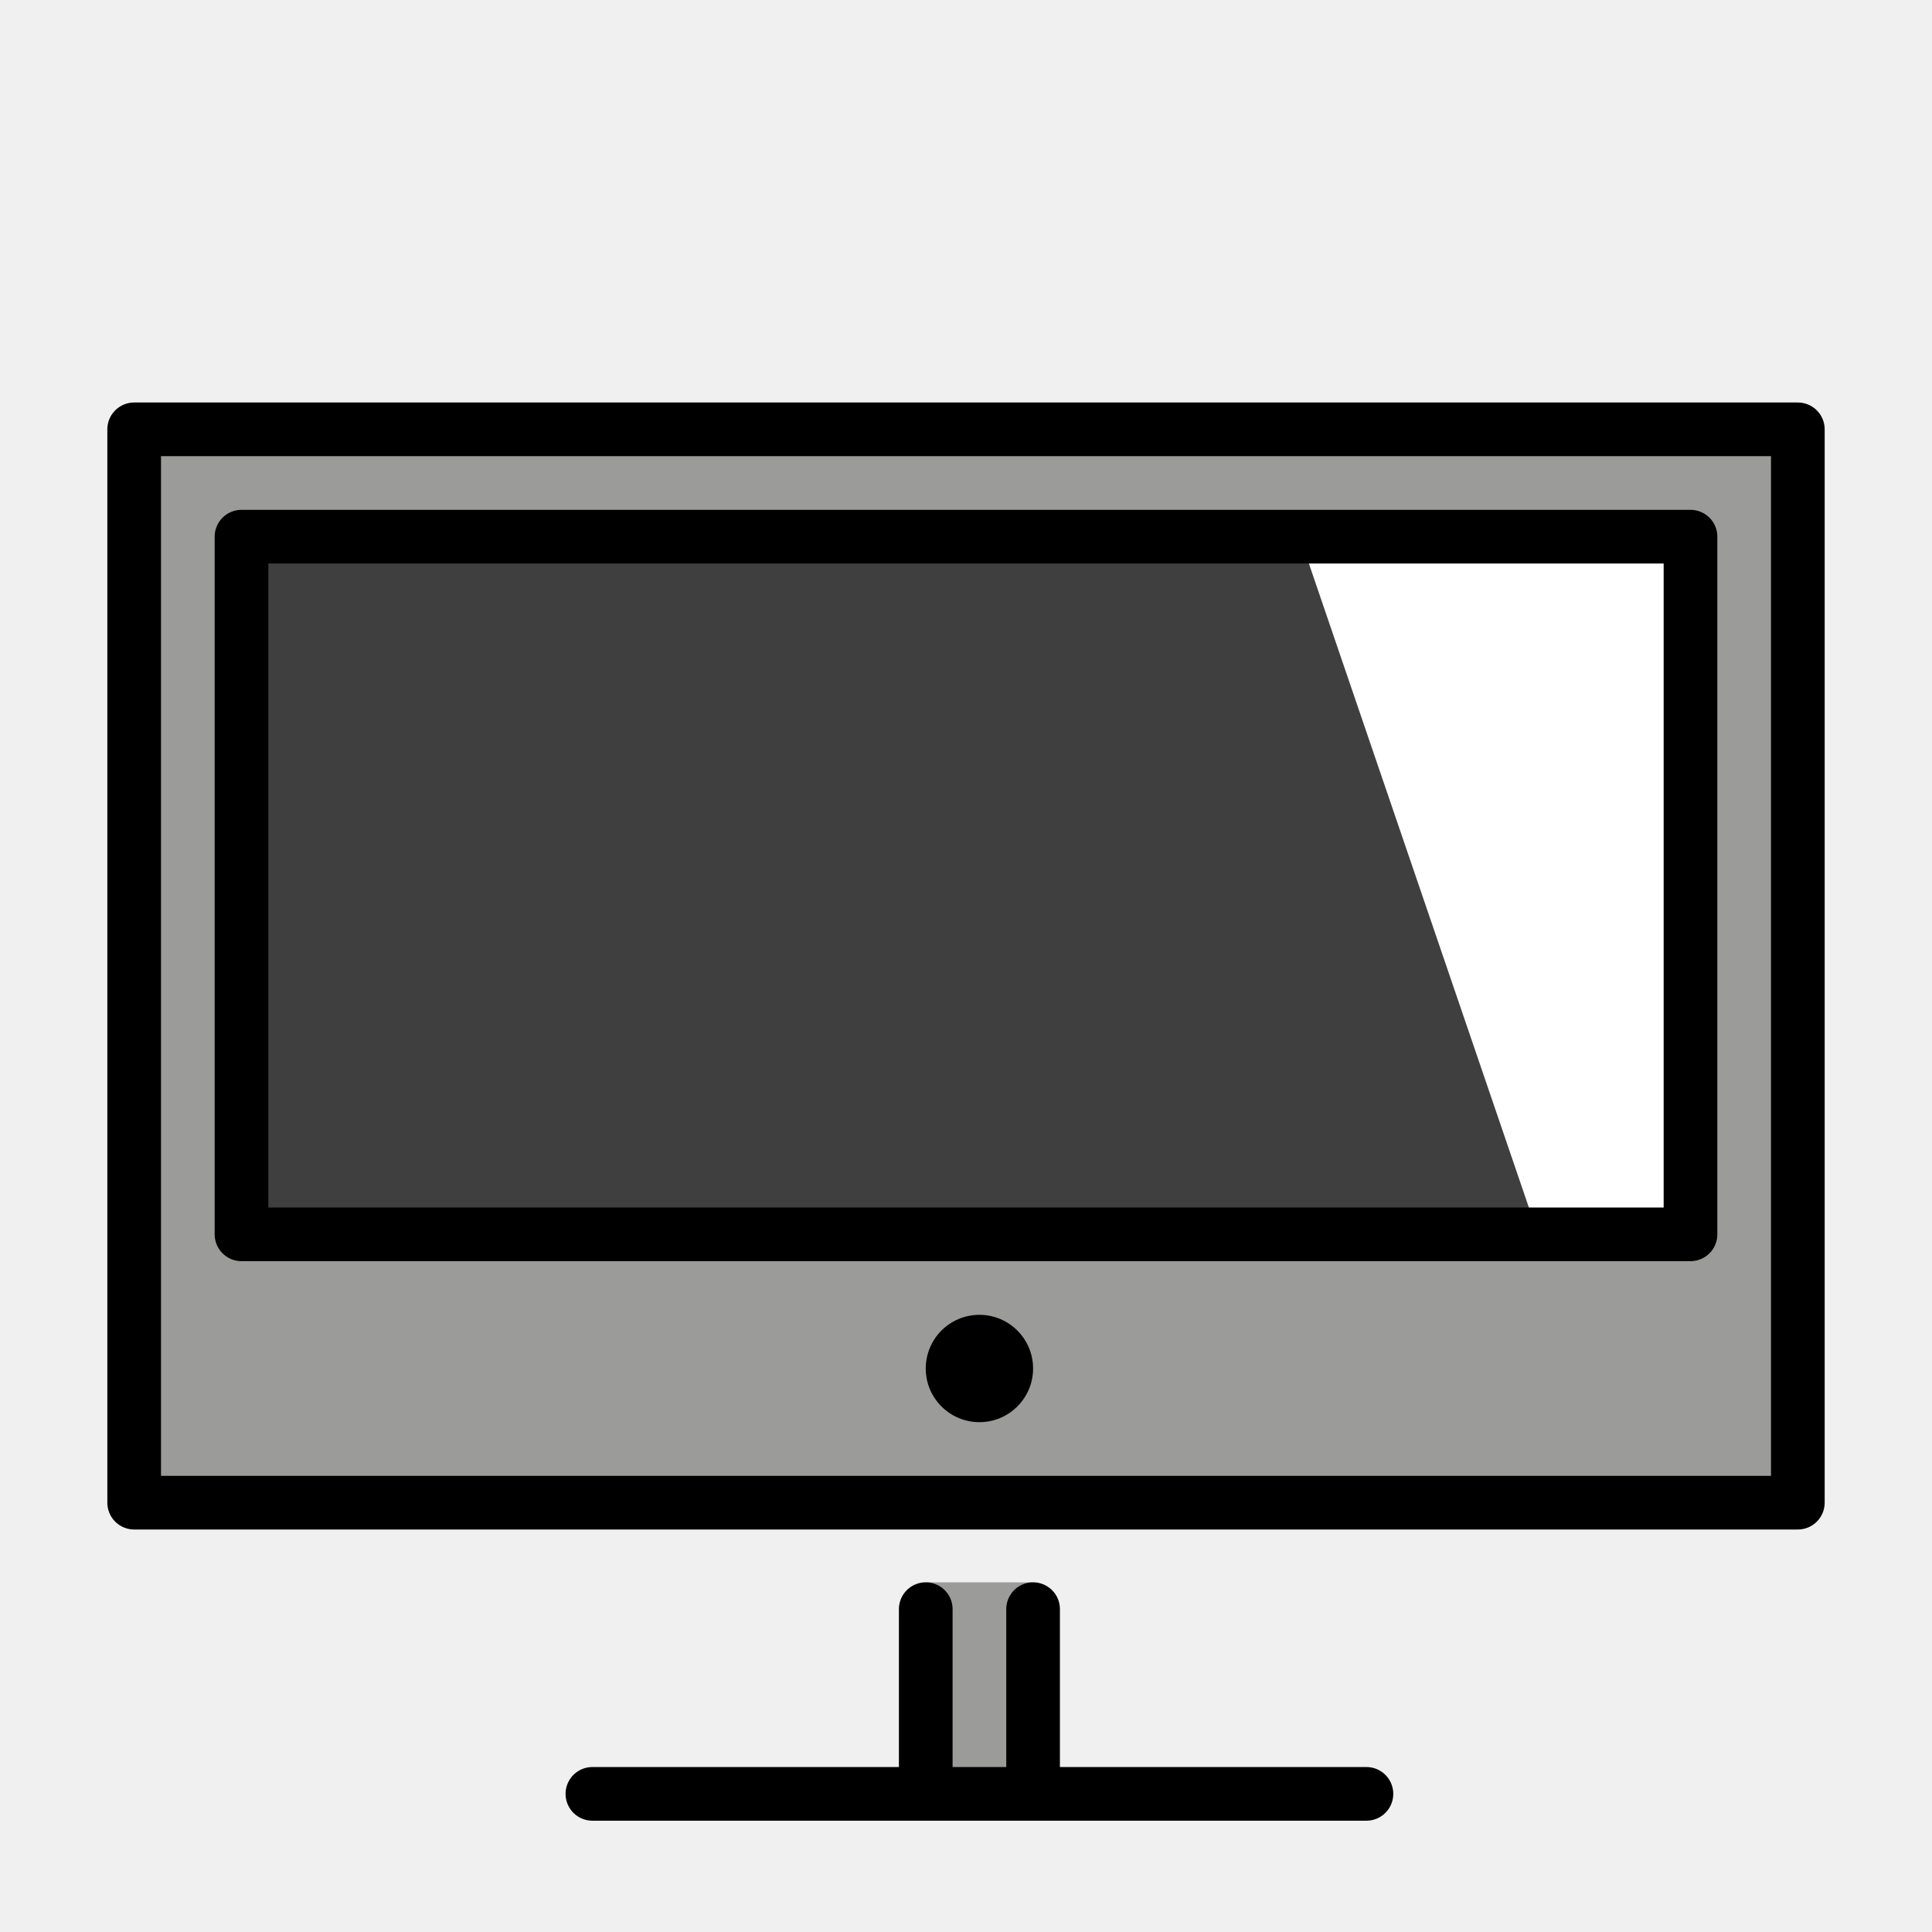
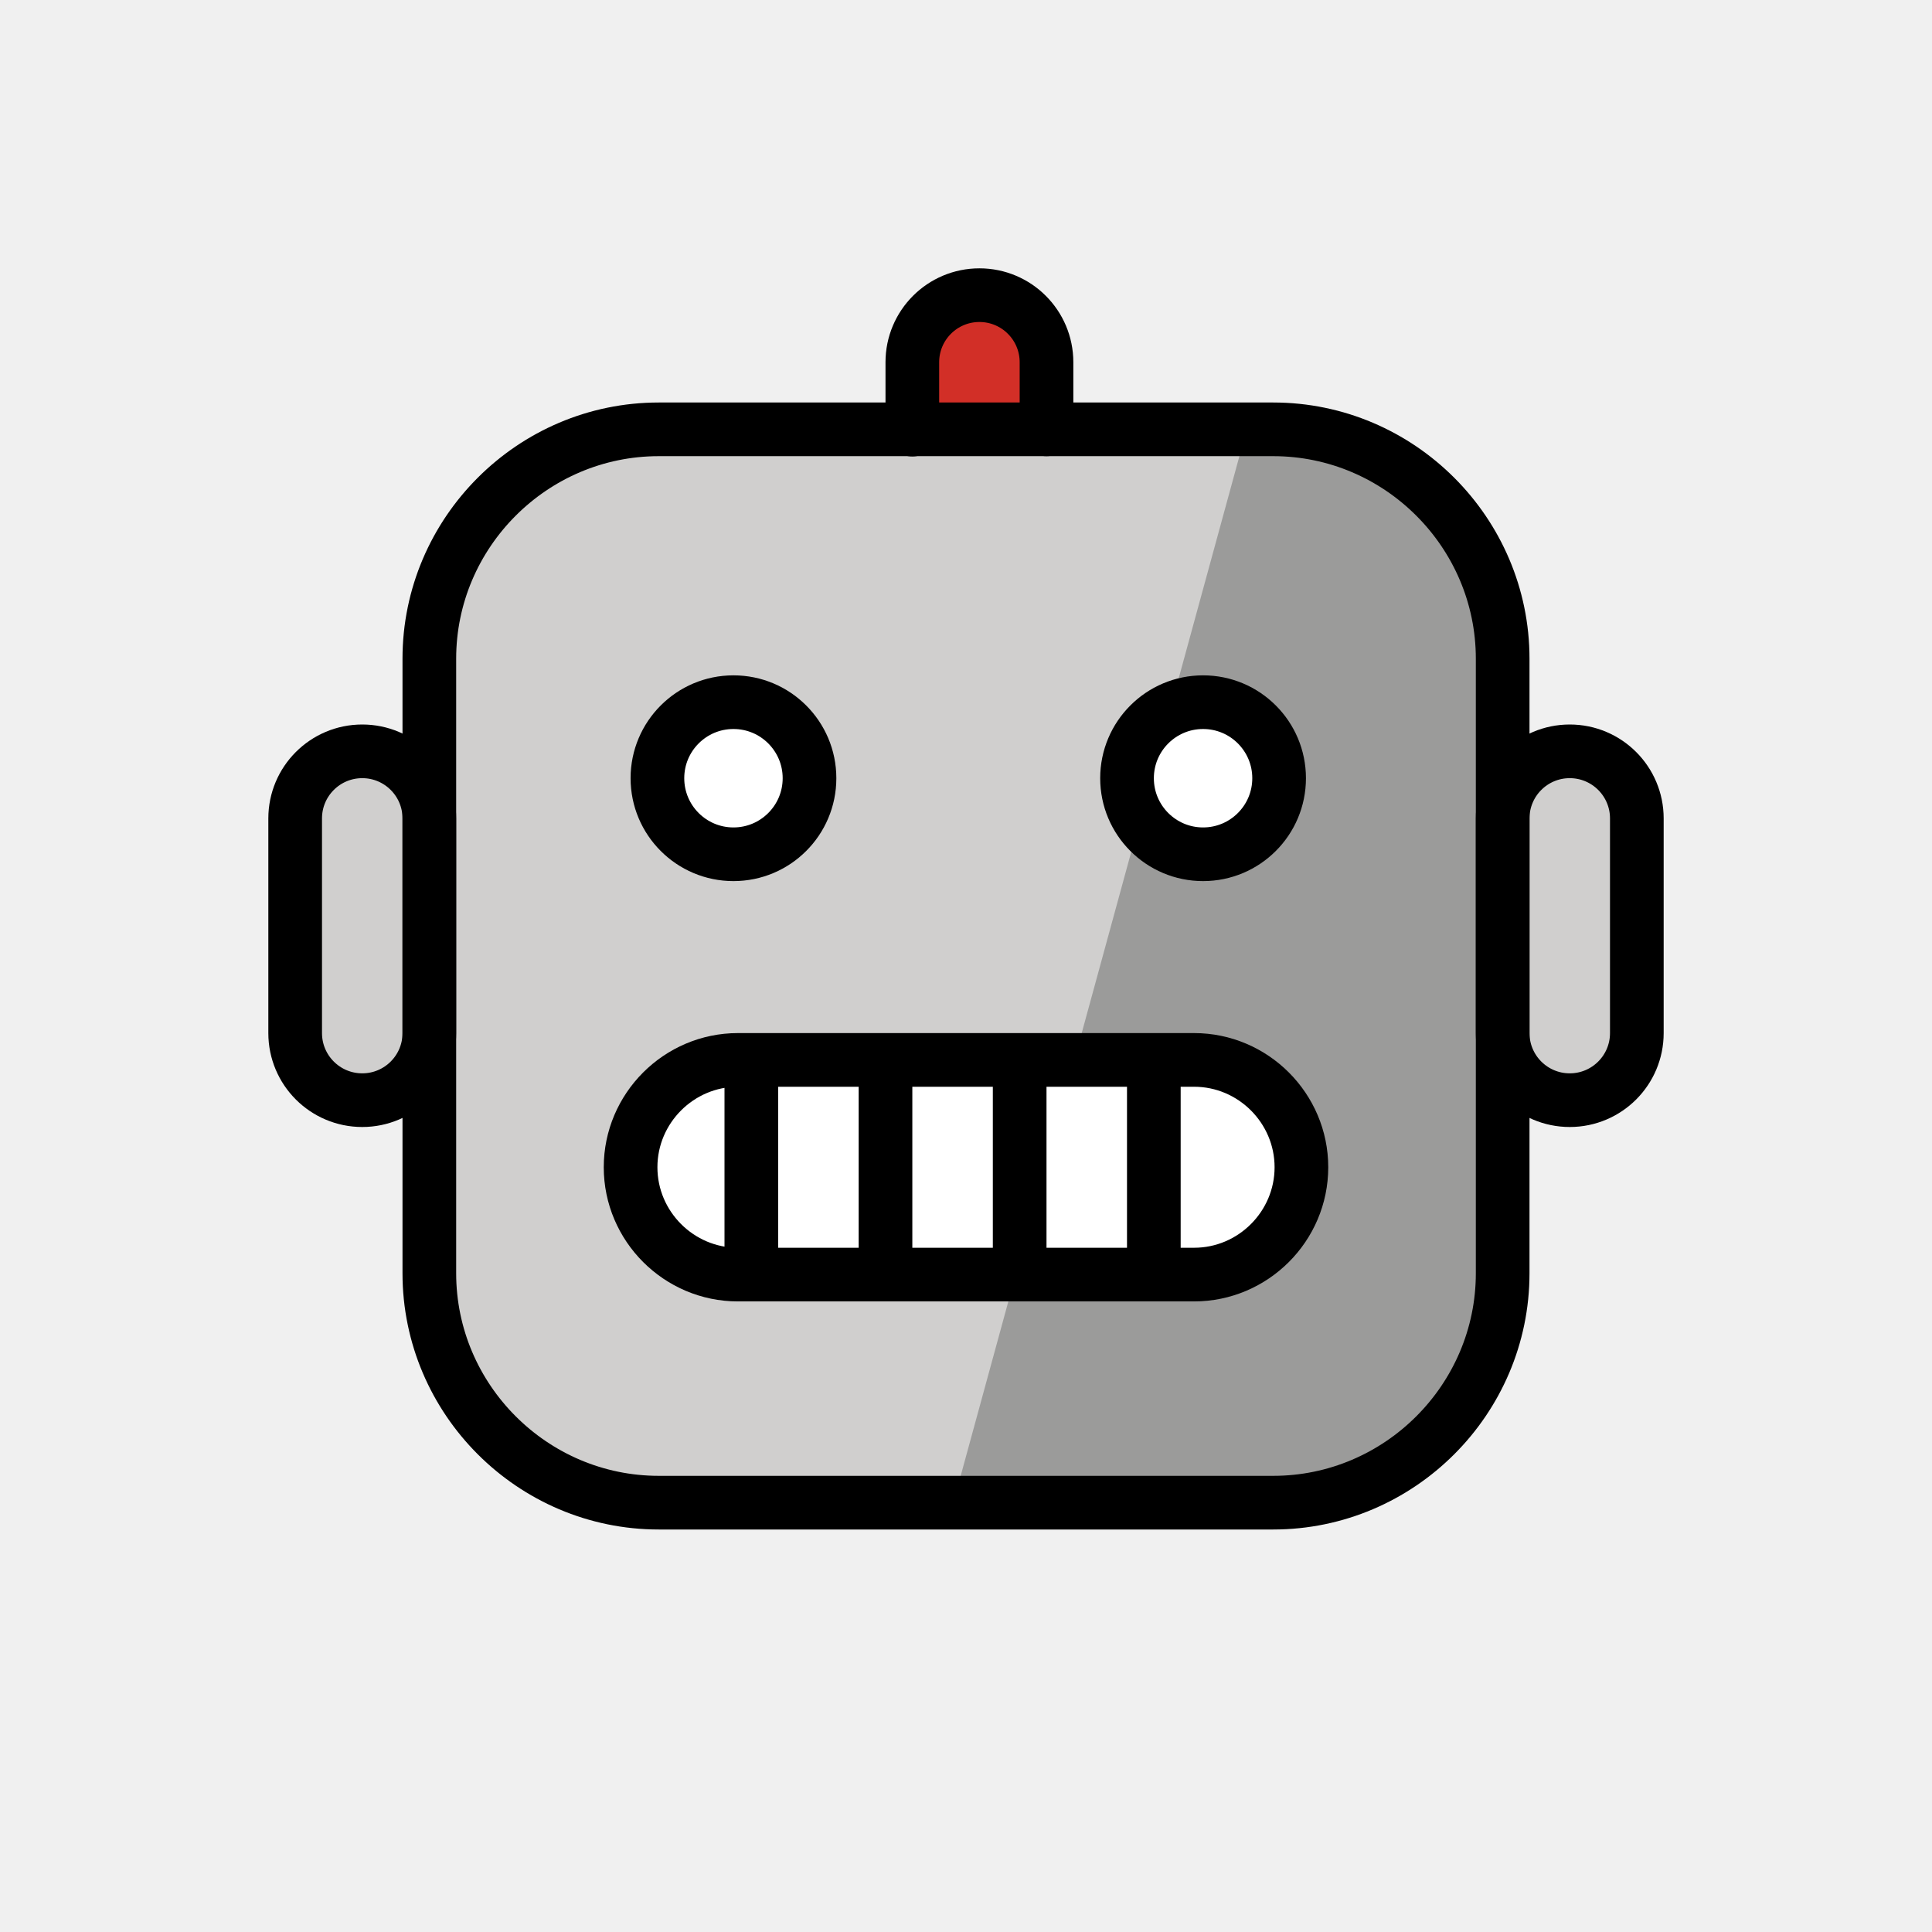
<svg xmlns="http://www.w3.org/2000/svg" id="emoji" viewBox="0 0 72 72">
  <g id="color">
-     <path fill="#9B9B9A" stroke="none" d="M5.263,15.737L4.5,56h62.173L67,16L5.263,15.737z" />
-     <rect x="9" y="20" width="54" height="26" fill="#3F3F3F" stroke="none" />
-     <polygon fill="#FFFFFF" stroke="none" points="63,46 63,20 48.326,19.676 57.228,45.736" />
-     <path fill="#9B9B9A" stroke="none" d="M34.272,60.958l-0.209,5.894l4.544,0.106l0.195-6.689c0,0-0.853-1.301-0.301-1.301h-4 C35.053,58.968,34.272,60.958,34.272,60.958z" />
+     <path fill="#D22F27" d="M34,16.112v-2.511c0-1.381,1.119-2.5,2.5-2.5l0,0c1.381,0,2.5,1.119,2.5,2.5v2.5" />
+     <path fill="#D0CFCE" d="M13.5,41.101L13.5,41.101c-1.381,0-2.5-1.119-2.5-2.5v-8c0-1.381,1.119-2.5,2.5-2.5l0,0 c1.381,0,2.5,1.119,2.5,2.5v8C16,39.982,14.881,41.101,13.5,41.101z" />
+     <path fill="#D0CFCE" d="M58.5,41.101L58.5,41.101c1.381,0,2.5-1.119,2.5-2.5v-8c0-1.381-1.119-2.5-2.5-2.5l0,0 c-1.381,0-2.5,1.119-2.5,2.5v8C56,39.982,57.119,41.101,58.5,41.101z" />
+     <path fill="#D0CFCE" d="M47.45,56.112h-22.901c-4.702,0-8.55-3.847-8.55-8.55v-22.901 c0-4.702,3.847-8.55,8.55-8.55h22.901c4.702,0,8.55,3.847,8.55,8.55v22.901 C56,52.265,52.153,56.112,47.45,56.112z" />
+     <path fill="#9B9B9A" d="M35.498,56.111h13.287c3.969,0,7.216-3.847,7.216-8.55V24.661 c0-4.702-3.247-8.55-7.216-8.55h-2.353" />
+     <ellipse cx="44.835" cy="29.003" rx="2.834" ry="2.834" fill="#FFFFFF" />
+     <ellipse cx="27.334" cy="29.002" rx="2.834" ry="2.834" fill="#FFFFFF" />
+     <path fill="#FFFFFF" d="M44.5,47.501h-17c-2.2,0-4-1.8-4-4l0,0c0-2.2,1.8-4,4-4h17c2.2,0,4,1.8,4,4l0,0 C48.5,45.7,46.7,47.501,44.5,47.501z" />
  </g>
  <g id="hair" />
  <g id="skin" />
  <g id="skin-shadow" />
  <g id="line">
-     <rect x="5" y="16" width="62" height="40" fill="none" stroke="#000000" stroke-linecap="round" stroke-linejoin="round" stroke-miterlimit="10" stroke-width="2" />
-     <line x1="50.923" x2="22.077" y1="66.852" y2="66.852" fill="#000000" stroke="#000000" stroke-linecap="round" stroke-linejoin="round" stroke-miterlimit="10" stroke-width="2" />
-     <circle cx="36.5" cy="51" r="2" fill="#000000" stroke="none" />
-     <rect x="9" y="20" width="54" height="26" fill="none" stroke="#000000" stroke-linecap="round" stroke-linejoin="round" stroke-miterlimit="10" stroke-width="2" />
-     <line x1="38.5" x2="38.5" y1="59.968" y2="66.354" fill="none" stroke="#000000" stroke-linecap="round" stroke-linejoin="round" stroke-miterlimit="10" stroke-width="2" />
-     <line x1="34.5" x2="34.5" y1="59.968" y2="66.354" fill="none" stroke="#000000" stroke-linecap="round" stroke-linejoin="round" stroke-miterlimit="10" stroke-width="2" />
+     <path fill="none" stroke="#000000" stroke-linecap="round" stroke-linejoin="round" stroke-miterlimit="2" stroke-width="2" d="M34,16.011V13.5c0-1.381,1.119-2.5,2.5-2.5l0,0c1.381,0,2.5,1.119,2.5,2.5V16" />
+     <path fill="none" stroke="#000000" stroke-linecap="round" stroke-linejoin="round" stroke-miterlimit="2" stroke-width="2" d="M47.45,56h-22.901C19.847,56,16,52.153,16,47.45v-22.901C16,19.847,19.847,16,24.549,16h22.901 C52.153,16,56,19.847,56,24.549v22.901C56,52.153,52.153,56,47.45,56z" />
+     <ellipse cx="44.835" cy="29.002" rx="2.834" ry="2.834" fill="none" stroke="#000000" stroke-linecap="round" stroke-linejoin="round" stroke-miterlimit="2" stroke-width="2" />
+     <ellipse cx="27.334" cy="29.002" rx="2.834" ry="2.834" fill="none" stroke="#000000" stroke-linecap="round" stroke-linejoin="round" stroke-miterlimit="2" stroke-width="2" />
+     <path fill="none" stroke="#000000" stroke-miterlimit="2" stroke-width="2" d="M44.5,47.5h-17c-2.2,0-4-1.8-4-4l0,0 c0-2.2,1.8-4,4-4h17c2.2,0,4,1.8,4,4l0,0C48.5,45.7,46.7,47.5,44.5,47.5z" />
+     <path fill="none" stroke="#000000" stroke-linecap="round" stroke-linejoin="round" stroke-miterlimit="2" stroke-width="2" d="M13.5,41L13.5,41c-1.381,0-2.5-1.119-2.5-2.5v-8c0-1.381,1.119-2.5,2.5-2.5l0,0c1.381,0,2.5,1.119,2.5,2.5v8 C16,39.881,14.881,41,13.5,41z" />
+     <path fill="none" stroke="#000000" stroke-linecap="round" stroke-linejoin="round" stroke-miterlimit="2" stroke-width="2" d="M58.5,41L58.5,41c1.381,0,2.5-1.119,2.5-2.5v-8c0-1.381-1.119-2.5-2.5-2.5l0,0c-1.381,0-2.5,1.119-2.5,2.5v8 C56,39.881,57.119,41,58.5,41z" />
+     <line x1="28" x2="28" y1="40" y2="47" fill="none" stroke="#000000" stroke-linecap="round" stroke-linejoin="round" stroke-miterlimit="2" stroke-width="2" />
+     <line x1="33" x2="33" y1="40" y2="47" fill="none" stroke="#000000" stroke-linecap="round" stroke-linejoin="round" stroke-miterlimit="2" stroke-width="2" />
+     <line x1="38" x2="38" y1="40" y2="47" fill="none" stroke="#000000" stroke-linecap="round" stroke-linejoin="round" stroke-miterlimit="2" stroke-width="2" />
+     <line x1="43" x2="43" y1="40" y2="47" fill="none" stroke="#000000" stroke-linecap="round" stroke-linejoin="round" stroke-miterlimit="2" stroke-width="2" />
  </g>
</svg>
